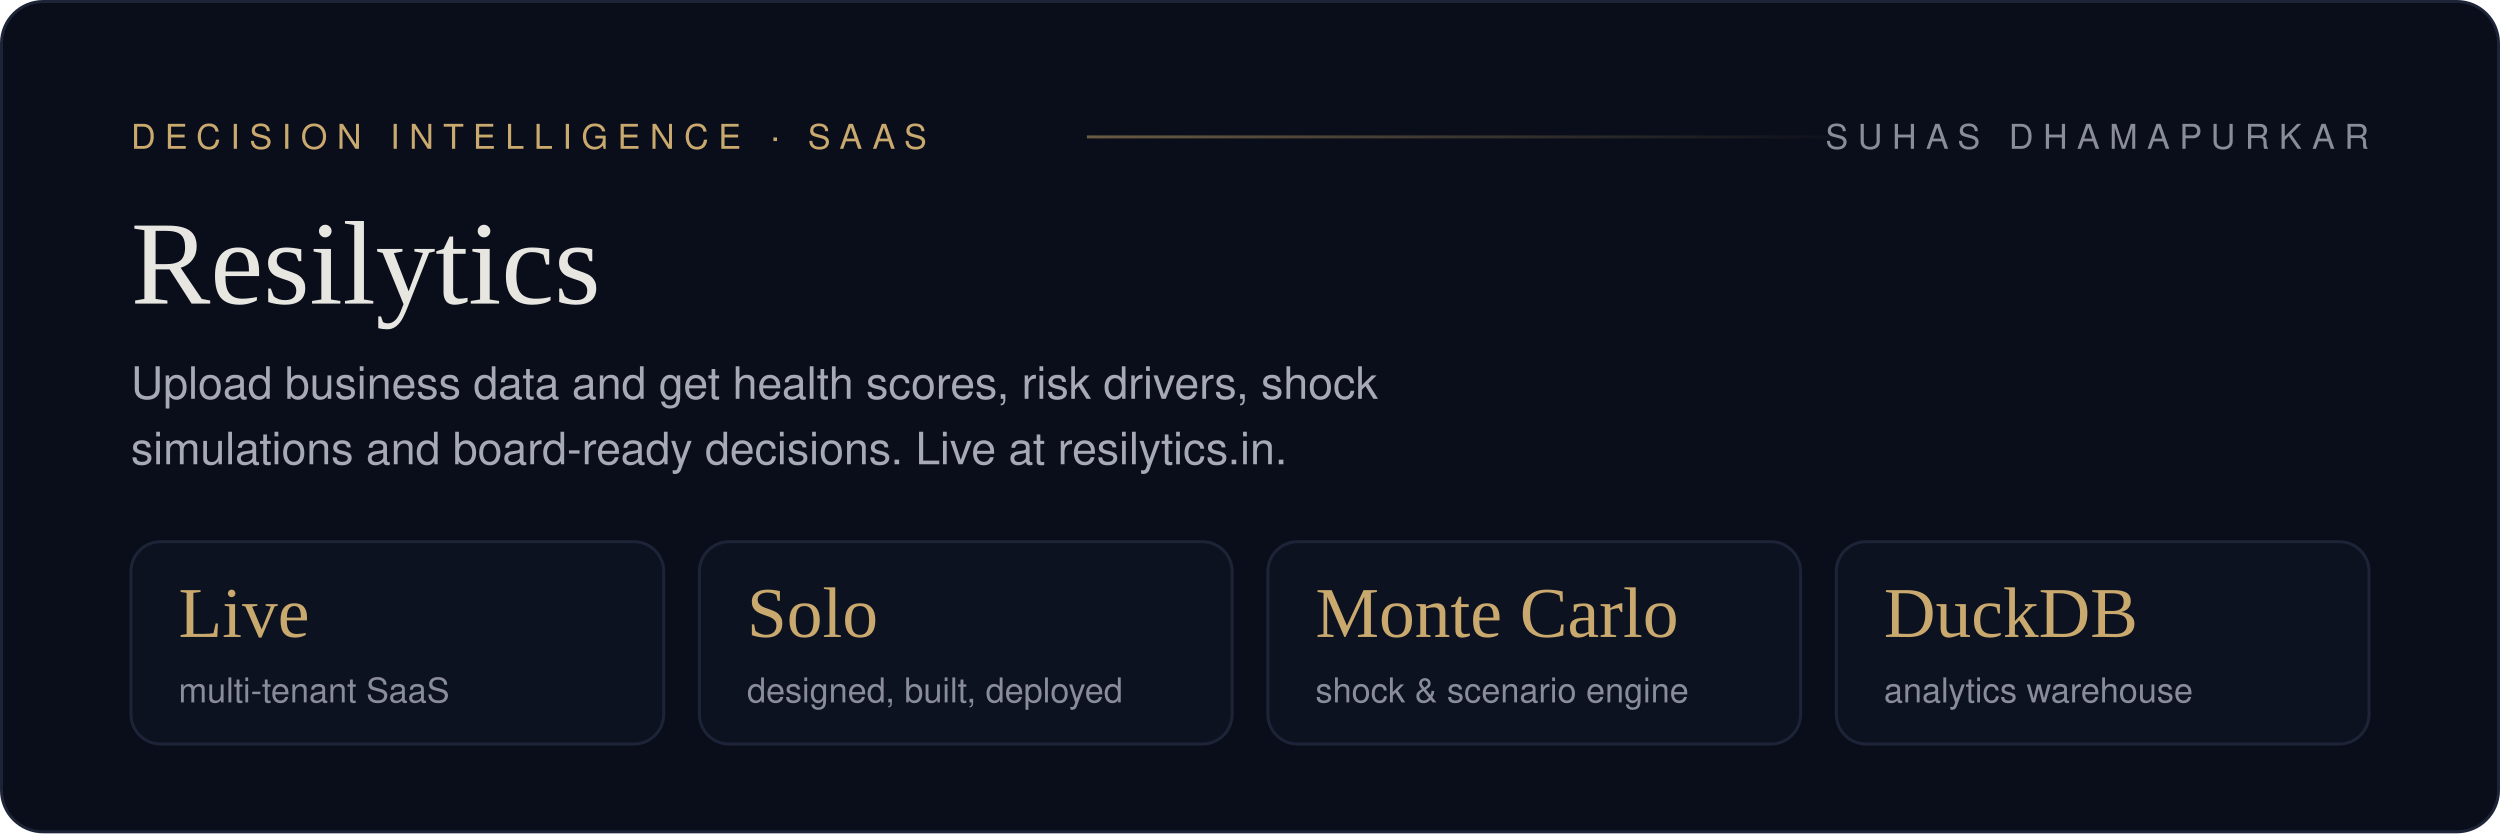
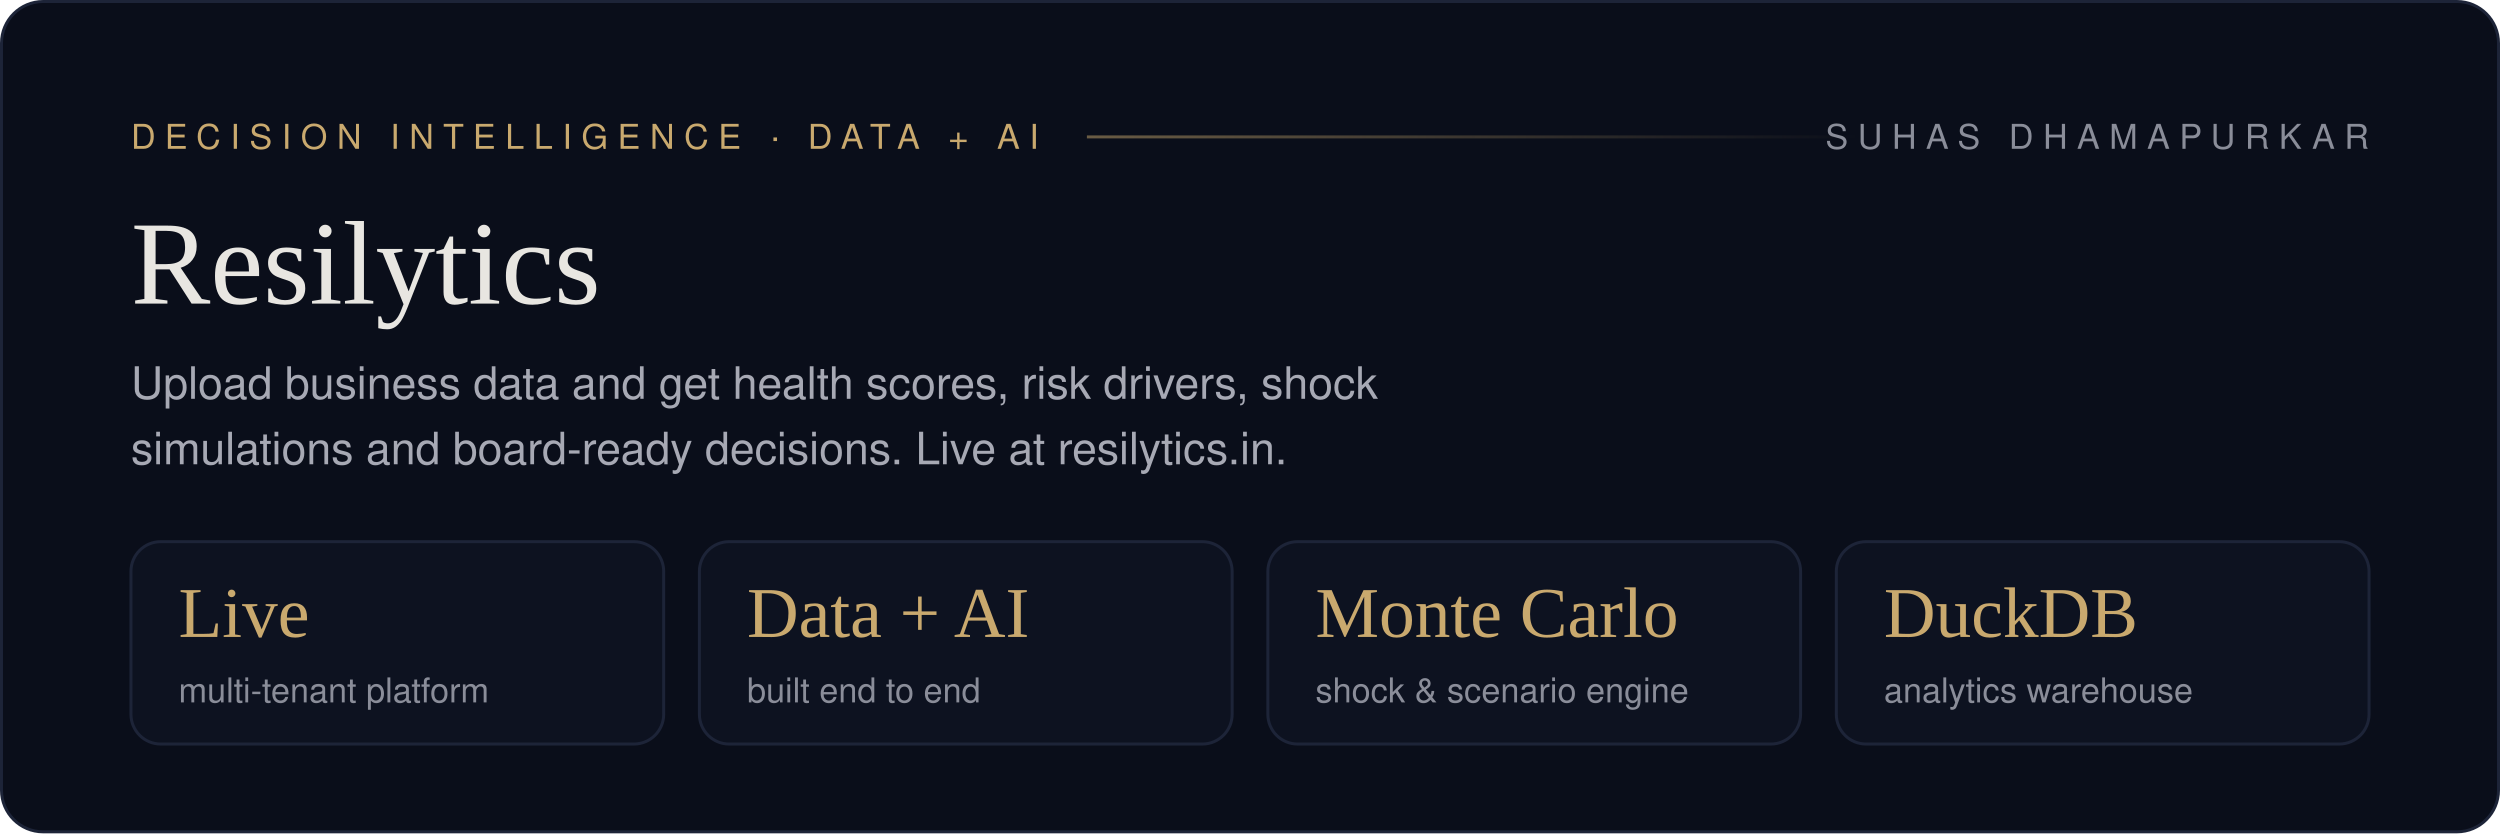
<svg xmlns="http://www.w3.org/2000/svg" width="840" height="280" viewBox="0 0 840 280" role="img" aria-label="Resilytics — Upload business data and get health scores, risk drivers, shock simulations and board-ready decisions. Live at resilytics.in.">
  <defs>
    <linearGradient id="rule" x1="0" x2="1">
      <stop offset="0" stop-color="#c9a96e" stop-opacity=".5" />
      <stop offset="1" stop-color="#c9a96e" stop-opacity="0" />
    </linearGradient>
  </defs>
  <rect x=".5" y=".5" width="839" height="279" rx="14" fill="#0a0e1a" stroke="#1d2438" />
-   <text x="44" y="50" font-family="-apple-system, BlinkMacSystemFont, 'Segoe UI', Helvetica, Arial, sans-serif" font-size="11.5" letter-spacing="3.2" fill="#c9a96e">DECISION INTELLIGENCE · SAAS</text>
+   <text x="44" y="50" font-family="-apple-system, BlinkMacSystemFont, 'Segoe UI', Helvetica, Arial, sans-serif" font-size="11.5" letter-spacing="3.2" fill="#c9a96e">DECISION INTELLIGENCE · DATA + AI</text>
  <rect x="365.2" y="45.5" width="260" height="1" fill="url(#rule)" />
  <text x="796" y="50" text-anchor="end" font-family="-apple-system, BlinkMacSystemFont, 'Segoe UI', Helvetica, Arial, sans-serif" font-size="11.5" letter-spacing="3.2" fill="#8a8d99">SUHAS DHAMAPURKAR</text>
  <text x="44" y="102" font-family="Georgia, 'Times New Roman', serif" font-size="40" fill="#e8e6e1">Resilytics</text>
  <text x="44" y="134" font-family="-apple-system, BlinkMacSystemFont, 'Segoe UI', Helvetica, Arial, sans-serif" font-size="15" fill="#a7a9b4">Upload business data and get health scores, risk drivers, shock</text>
  <text x="44" y="156" font-family="-apple-system, BlinkMacSystemFont, 'Segoe UI', Helvetica, Arial, sans-serif" font-size="15" fill="#a7a9b4">simulations and board-ready decisions. Live at resilytics.in.</text>
  <rect x="44" y="182" width="179" height="68" rx="10" fill="#0d1220" stroke="#1d2438" />
  <text x="60" y="214" font-family="Georgia, 'Times New Roman', serif" font-size="24" fill="#c9a96e">Live</text>
-   <text x="60" y="236" font-family="-apple-system, BlinkMacSystemFont, 'Segoe UI', Helvetica, Arial, sans-serif" font-size="11.5" fill="#8a8d99">multi-tenant SaaS</text>
+   <text x="60" y="236" font-family="-apple-system, BlinkMacSystemFont, 'Segoe UI', Helvetica, Arial, sans-serif" font-size="11.5" fill="#8a8d99">multi-tenant platform</text>
  <rect x="235" y="182" width="179" height="68" rx="10" fill="#0d1220" stroke="#1d2438" />
-   <text x="251" y="214" font-family="Georgia, 'Times New Roman', serif" font-size="24" fill="#c9a96e">Solo</text>
-   <text x="251" y="236" font-family="-apple-system, BlinkMacSystemFont, 'Segoe UI', Helvetica, Arial, sans-serif" font-size="11.5" fill="#8a8d99">designed, built, deployed</text>
+   <text x="251" y="214" font-family="Georgia, 'Times New Roman', serif" font-size="24" fill="#c9a96e">Data + AI</text>
+   <text x="251" y="236" font-family="-apple-system, BlinkMacSystemFont, 'Segoe UI', Helvetica, Arial, sans-serif" font-size="11.5" fill="#8a8d99">built end to end</text>
  <rect x="426" y="182" width="179" height="68" rx="10" fill="#0d1220" stroke="#1d2438" />
  <text x="442" y="214" font-family="Georgia, 'Times New Roman', serif" font-size="24" fill="#c9a96e">Monte Carlo</text>
  <text x="442" y="236" font-family="-apple-system, BlinkMacSystemFont, 'Segoe UI', Helvetica, Arial, sans-serif" font-size="11.5" fill="#8a8d99">shock &amp; scenario engine</text>
  <rect x="617" y="182" width="179" height="68" rx="10" fill="#0d1220" stroke="#1d2438" />
  <text x="633" y="214" font-family="Georgia, 'Times New Roman', serif" font-size="24" fill="#c9a96e">DuckDB</text>
  <text x="633" y="236" font-family="-apple-system, BlinkMacSystemFont, 'Segoe UI', Helvetica, Arial, sans-serif" font-size="11.5" fill="#8a8d99">analytics warehouse</text>
</svg>
